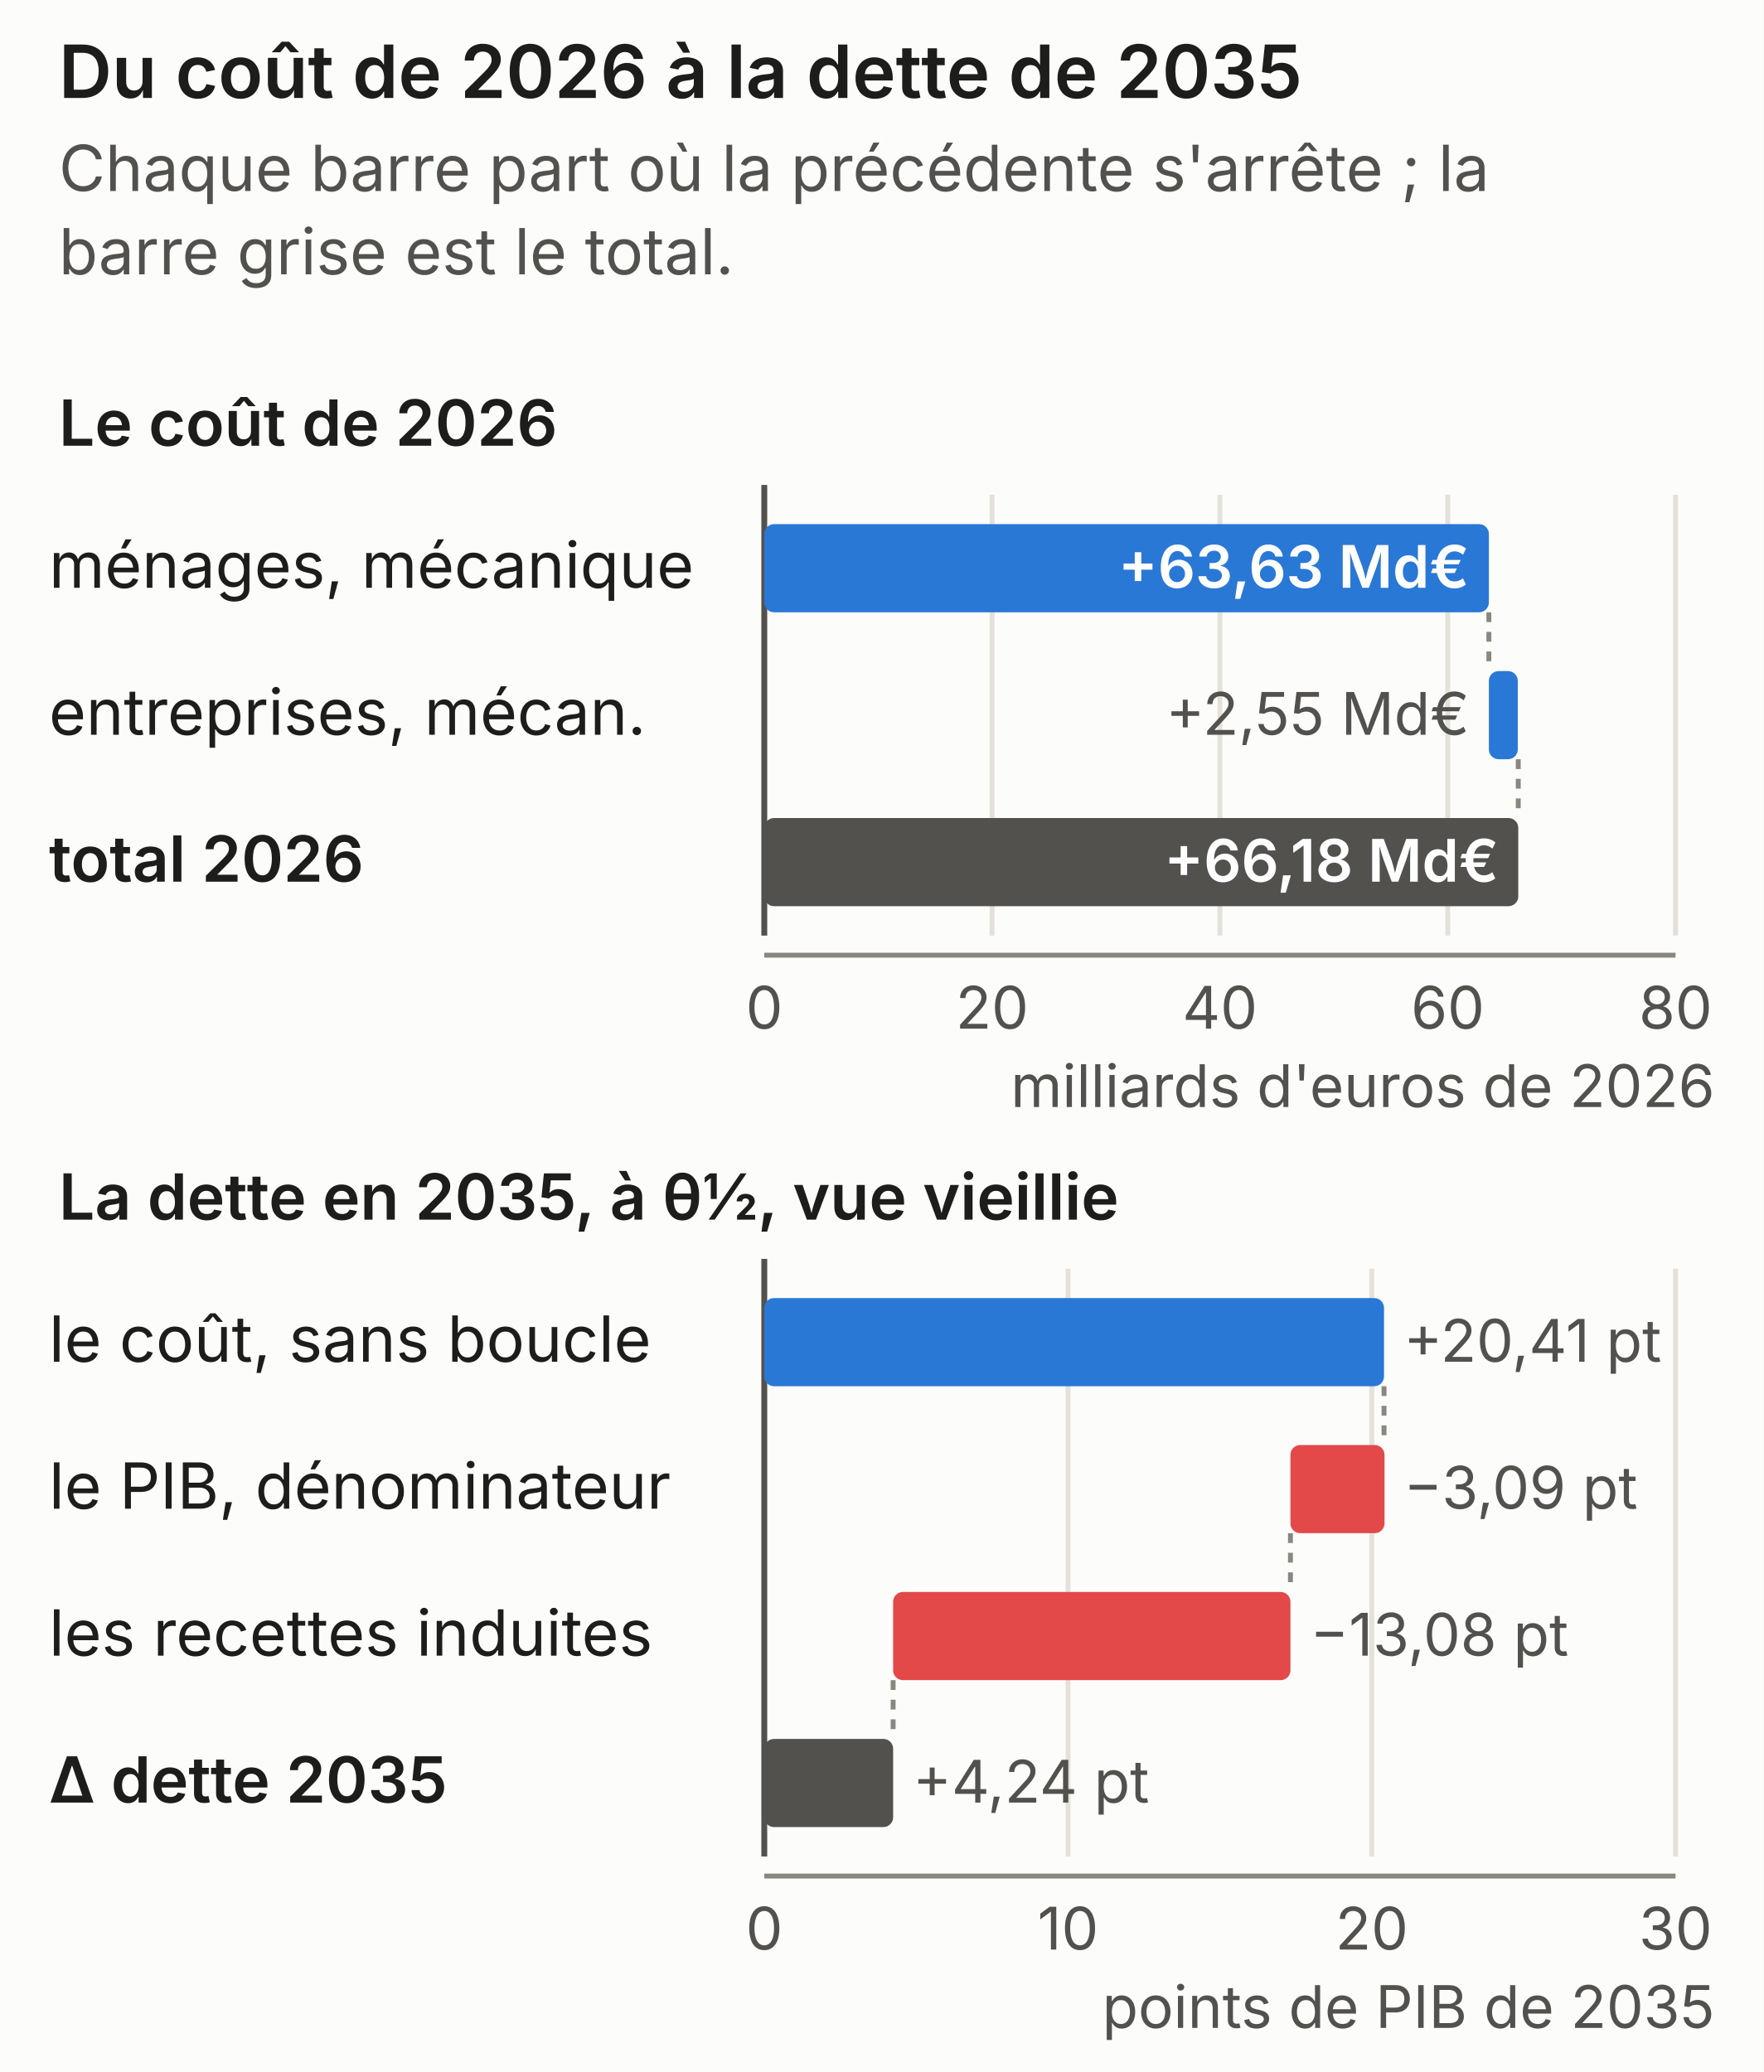
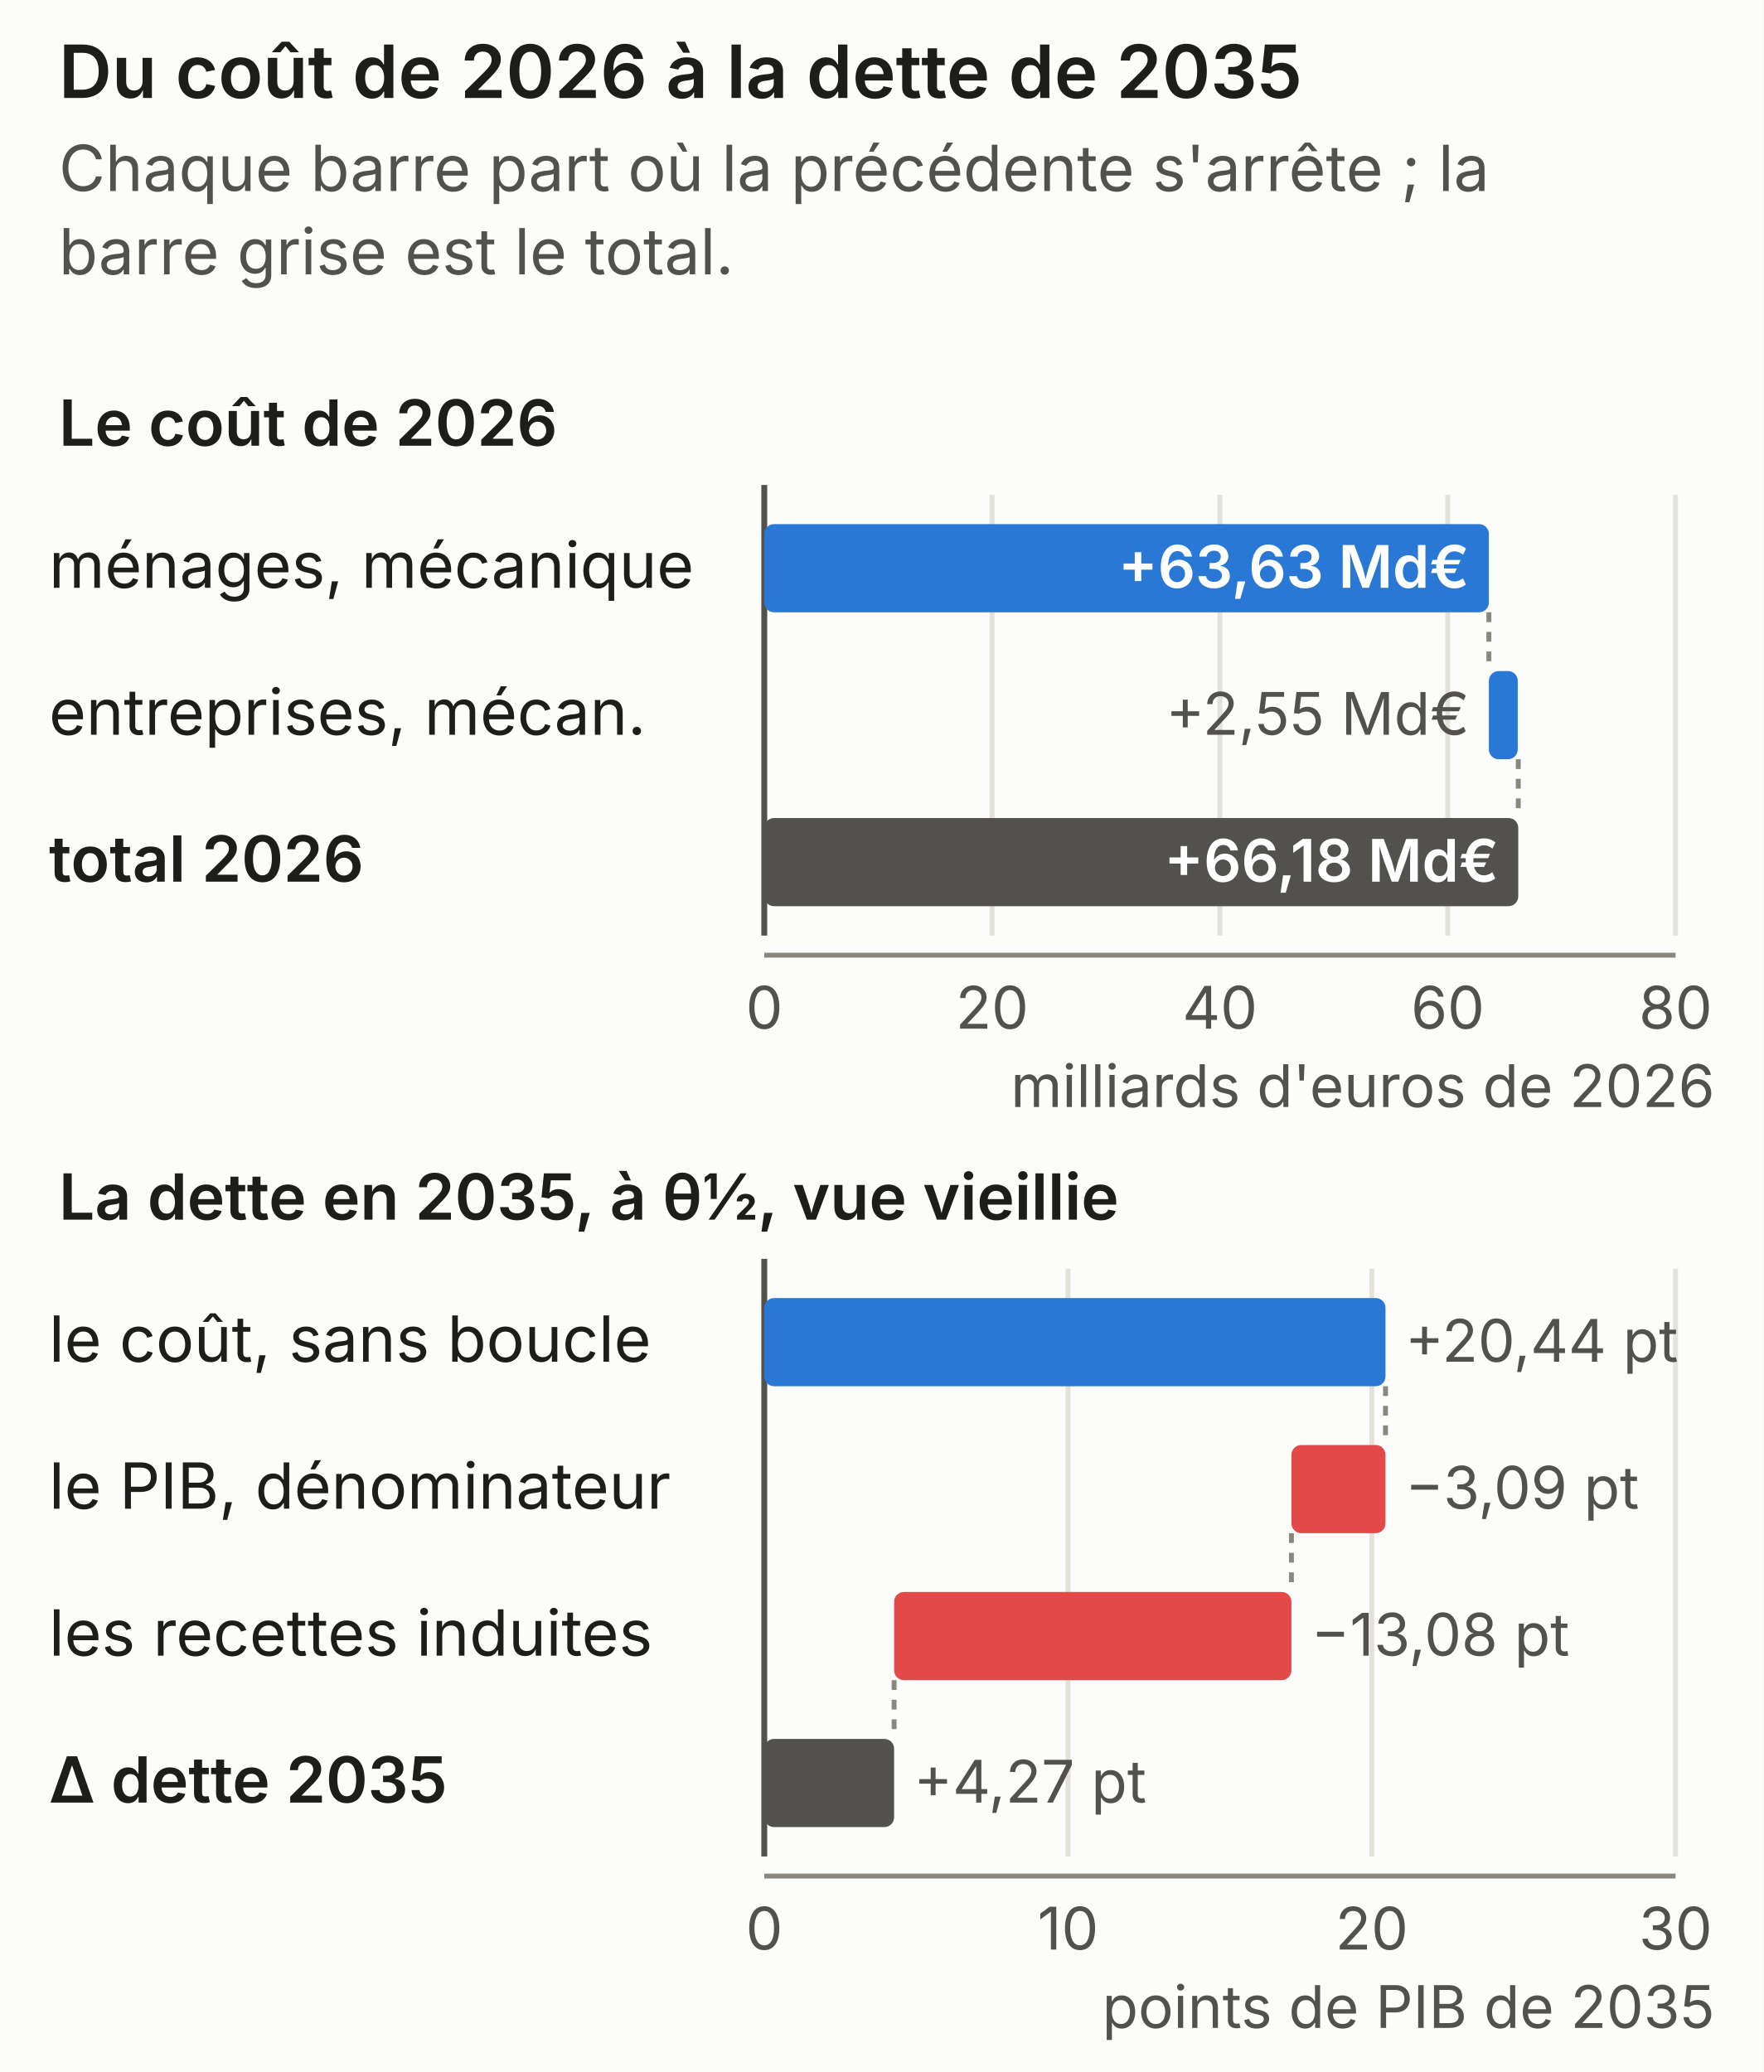
<svg xmlns="http://www.w3.org/2000/svg" viewBox="0 0 360 423" width="360" height="423" role="img" aria-labelledby="pres2027_attal_programme-cascade-t pres2027_attal_programme-cascade-d" font-size="13">
  <style>.g-fond{fill:#fcfcfb}.g-encre{fill:#1d1d1b}.g-doux{fill:#52514e}
.g-axe{stroke:#8a877f}.g-grille{stroke:#e4e1da}.g-zero{stroke:#52514e}
.g-s1{stroke:#2a78d6}.g-s2{stroke:#eb6834}.g-s3{stroke:#1baf7a}.g-s4{stroke:#6250d6}
.g-f1{fill:#2a78d6}.g-f2{fill:#eb6834}.g-f3{fill:#1baf7a}.g-f4{fill:#6250d6}
.g-bande{fill:#2a78d6;fill-opacity:.16}.g-plus{fill:#2a78d6}.g-moins{fill:#e34948}
.g-total{fill:#52514e}.g-lien{stroke:#8a877f}.g-sur{fill:#ffffff}
@media (prefers-color-scheme: dark){
.g-fond{fill:#1a1a19}.g-encre{fill:#ece9e2}.g-doux{fill:#c3c2b7}
.g-axe{stroke:#8f8b80}.g-grille{stroke:#33322f}.g-zero{stroke:#c3c2b7}
.g-s1{stroke:#3987e5}.g-s2{stroke:#d95926}.g-s3{stroke:#199e70}.g-s4{stroke:#9085e9}
.g-f1{fill:#3987e5}.g-f2{fill:#d95926}.g-f3{fill:#199e70}.g-f4{fill:#9085e9}
.g-bande{fill:#3987e5;fill-opacity:.24}.g-plus{fill:#3987e5}.g-moins{fill:#e66767}
.g-total{fill:#6b6862}.g-lien{stroke:#8f8b80}}
text{font-family:system-ui,-apple-system,"Segoe UI",sans-serif}</style>
  <rect class="g-fond" fill="#fcfcfb" x="0" y="0" width="360" height="423" />
  <text class="g-encre" fill="#1d1d1b" x="12" y="20" text-anchor="start" font-size="15" font-weight="600">Du coût de 2026 à la dette de 2035</text>
  <text class="g-doux" fill="#52514e" x="12" y="39" text-anchor="start">Chaque barre part où la précédente s'arrête ; la</text>
  <text class="g-doux" fill="#52514e" x="12" y="56" text-anchor="start">barre grise est le total.</text>
  <text class="g-encre" fill="#1d1d1b" x="12" y="91" text-anchor="start" font-weight="600">Le coût de 2026</text>
  <line class="g-grille" stroke="#e4e1da" stroke-width="1" x1="156" y1="101" x2="156" y2="191" />
  <line class="g-grille" stroke="#e4e1da" stroke-width="1" x1="202.5" y1="101" x2="202.5" y2="191" />
  <line class="g-grille" stroke="#e4e1da" stroke-width="1" x1="249" y1="101" x2="249" y2="191" />
  <line class="g-grille" stroke="#e4e1da" stroke-width="1" x1="295.5" y1="101" x2="295.5" y2="191" />
  <line class="g-grille" stroke="#e4e1da" stroke-width="1" x1="342" y1="101" x2="342" y2="191" />
  <line class="g-zero" stroke="#52514e" stroke-width="1.2" x1="156" y1="99" x2="156" y2="191" />
  <rect class="g-plus" fill="#2a78d6" x="156" y="107" width="147.9" height="18" rx="2" />
  <line class="g-lien" stroke="#8a877f" stroke-width="1" stroke-dasharray="2 2" x1="303.9" y1="125" x2="303.9" y2="137" />
  <text class="g-encre" fill="#1d1d1b" x="10" y="120" text-anchor="start">ménages, mécanique</text>
  <text class="g-sur" fill="#ffffff" x="299.9" y="120" text-anchor="end" font-size="12" font-weight="600">+63,63 Md€</text>
  <rect class="g-plus" fill="#2a78d6" x="303.9" y="137" width="5.9" height="18" rx="2" />
  <line class="g-lien" stroke="#8a877f" stroke-width="1" stroke-dasharray="2 2" x1="309.9" y1="155" x2="309.9" y2="167" />
  <text class="g-encre" fill="#1d1d1b" x="10" y="150" text-anchor="start">entreprises, mécan.</text>
  <text class="g-doux" fill="#52514e" x="299.9" y="150" text-anchor="end" font-size="12">+2,55 Md€</text>
  <rect class="g-total" fill="#52514e" x="156" y="167" width="153.9" height="18" rx="2" />
  <text class="g-encre" fill="#1d1d1b" x="10" y="180" text-anchor="start" font-weight="600">total 2026</text>
  <text class="g-sur" fill="#ffffff" x="305.9" y="180" text-anchor="end" font-size="12" font-weight="600">+66,18 Md€</text>
  <line class="g-axe" stroke="#8a877f" stroke-width="1" x1="156" y1="195" x2="342" y2="195" />
  <text class="g-doux" fill="#52514e" x="156" y="210" text-anchor="middle" font-size="12">0</text>
  <text class="g-doux" fill="#52514e" x="202.5" y="210" text-anchor="middle" font-size="12">20</text>
  <text class="g-doux" fill="#52514e" x="249" y="210" text-anchor="middle" font-size="12">40</text>
  <text class="g-doux" fill="#52514e" x="295.5" y="210" text-anchor="middle" font-size="12">60</text>
  <text class="g-doux" fill="#52514e" x="342" y="210" text-anchor="middle" font-size="12">80</text>
  <text class="g-doux" fill="#52514e" x="350" y="226" text-anchor="end" font-size="12">milliards d'euros de 2026</text>
  <text class="g-encre" fill="#1d1d1b" x="12" y="249" text-anchor="start" font-weight="600">La dette en 2035, à θ½, vue vieillie</text>
  <line class="g-grille" stroke="#e4e1da" stroke-width="1" x1="156" y1="259" x2="156" y2="379" />
  <line class="g-grille" stroke="#e4e1da" stroke-width="1" x1="218" y1="259" x2="218" y2="379" />
  <line class="g-grille" stroke="#e4e1da" stroke-width="1" x1="280" y1="259" x2="280" y2="379" />
  <line class="g-grille" stroke="#e4e1da" stroke-width="1" x1="342" y1="259" x2="342" y2="379" />
  <line class="g-zero" stroke="#52514e" stroke-width="1.2" x1="156" y1="257" x2="156" y2="379" />
-   <rect class="g-plus" fill="#2a78d6" x="156" y="265" width="126.5" height="18" rx="2" />
-   <line class="g-lien" stroke="#8a877f" stroke-width="1" stroke-dasharray="2 2" x1="282.5" y1="283" x2="282.5" y2="295" />
+   <rect class="g-plus" fill="#2a78d6" x="156" y="265" width="126.8" height="18" rx="2" />
+   <line class="g-lien" stroke="#8a877f" stroke-width="1" stroke-dasharray="2 2" x1="282.8" y1="283" x2="282.8" y2="295" />
  <text class="g-encre" fill="#1d1d1b" x="10" y="278" text-anchor="start">le coût, sans boucle</text>
-   <text class="g-doux" fill="#52514e" x="286.5" y="278" text-anchor="start" font-size="12">+20,41 pt</text>
-   <rect class="g-moins" fill="#e34948" x="263.4" y="295" width="19.2" height="18" rx="2" />
-   <line class="g-lien" stroke="#8a877f" stroke-width="1" stroke-dasharray="2 2" x1="263.4" y1="313" x2="263.4" y2="325" />
+   <text class="g-doux" fill="#52514e" x="286.8" y="278" text-anchor="start" font-size="12">+20,44 pt</text>
+   <rect class="g-moins" fill="#e34948" x="263.6" y="295" width="19.2" height="18" rx="2" />
+   <line class="g-lien" stroke="#8a877f" stroke-width="1" stroke-dasharray="2 2" x1="263.6" y1="313" x2="263.6" y2="325" />
  <text class="g-encre" fill="#1d1d1b" x="10" y="308" text-anchor="start">le PIB, dénominateur</text>
-   <text class="g-doux" fill="#52514e" x="286.5" y="308" text-anchor="start" font-size="12">−3,09 pt</text>
-   <rect class="g-moins" fill="#e34948" x="182.3" y="325" width="81.1" height="18" rx="2" />
-   <line class="g-lien" stroke="#8a877f" stroke-width="1" stroke-dasharray="2 2" x1="182.3" y1="343" x2="182.3" y2="355" />
+   <text class="g-doux" fill="#52514e" x="286.8" y="308" text-anchor="start" font-size="12">−3,09 pt</text>
+   <rect class="g-moins" fill="#e34948" x="182.5" y="325" width="81.1" height="18" rx="2" />
+   <line class="g-lien" stroke="#8a877f" stroke-width="1" stroke-dasharray="2 2" x1="182.5" y1="343" x2="182.5" y2="355" />
  <text class="g-encre" fill="#1d1d1b" x="10" y="338" text-anchor="start">les recettes induites</text>
-   <text class="g-doux" fill="#52514e" x="267.4" y="338" text-anchor="start" font-size="12">−13,08 pt</text>
-   <rect class="g-total" fill="#52514e" x="156" y="355" width="26.3" height="18" rx="2" />
+   <text class="g-doux" fill="#52514e" x="267.6" y="338" text-anchor="start" font-size="12">−13,08 pt</text>
+   <rect class="g-total" fill="#52514e" x="156" y="355" width="26.5" height="18" rx="2" />
  <text class="g-encre" fill="#1d1d1b" x="10" y="368" text-anchor="start" font-weight="600">Δ dette 2035</text>
-   <text class="g-doux" fill="#52514e" x="186.3" y="368" text-anchor="start" font-size="12">+4,24 pt</text>
+   <text class="g-doux" fill="#52514e" x="186.5" y="368" text-anchor="start" font-size="12">+4,27 pt</text>
  <line class="g-axe" stroke="#8a877f" stroke-width="1" x1="156" y1="383" x2="342" y2="383" />
  <text class="g-doux" fill="#52514e" x="156" y="398" text-anchor="middle" font-size="12">0</text>
  <text class="g-doux" fill="#52514e" x="218" y="398" text-anchor="middle" font-size="12">10</text>
  <text class="g-doux" fill="#52514e" x="280" y="398" text-anchor="middle" font-size="12">20</text>
  <text class="g-doux" fill="#52514e" x="342" y="398" text-anchor="middle" font-size="12">30</text>
  <text class="g-doux" fill="#52514e" x="350" y="414" text-anchor="end" font-size="12">points de PIB de 2035</text>
</svg>
